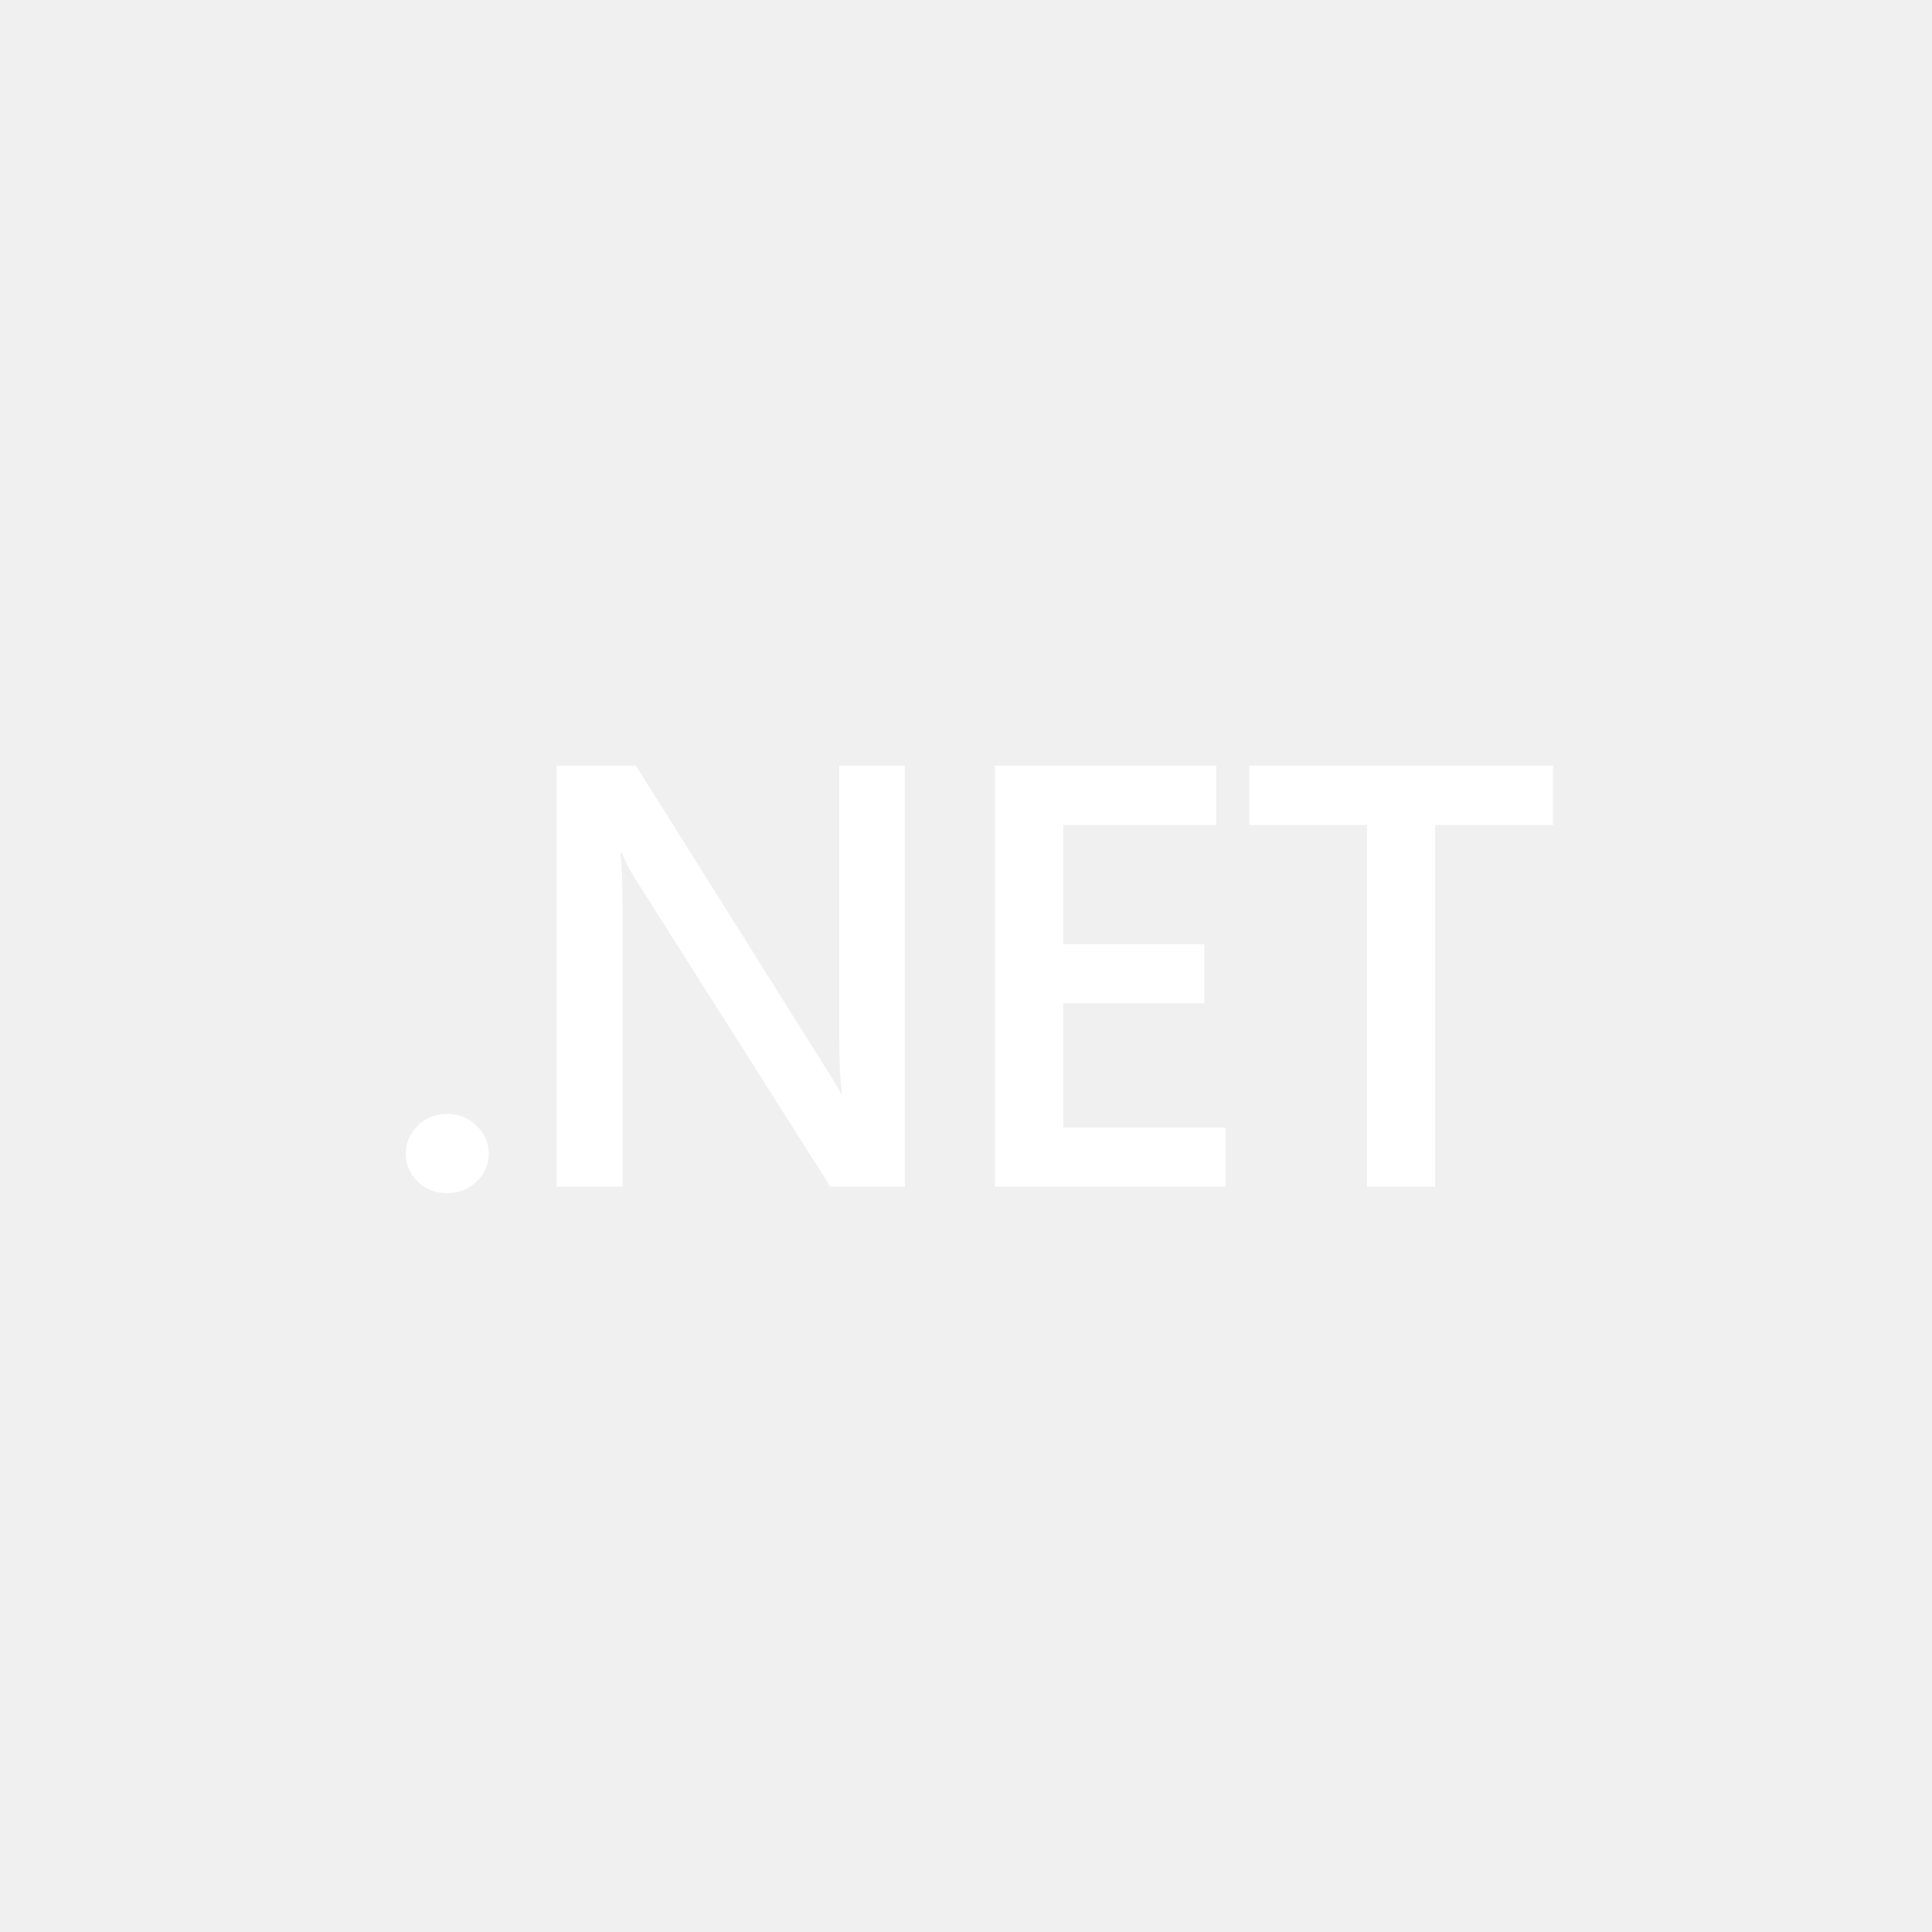
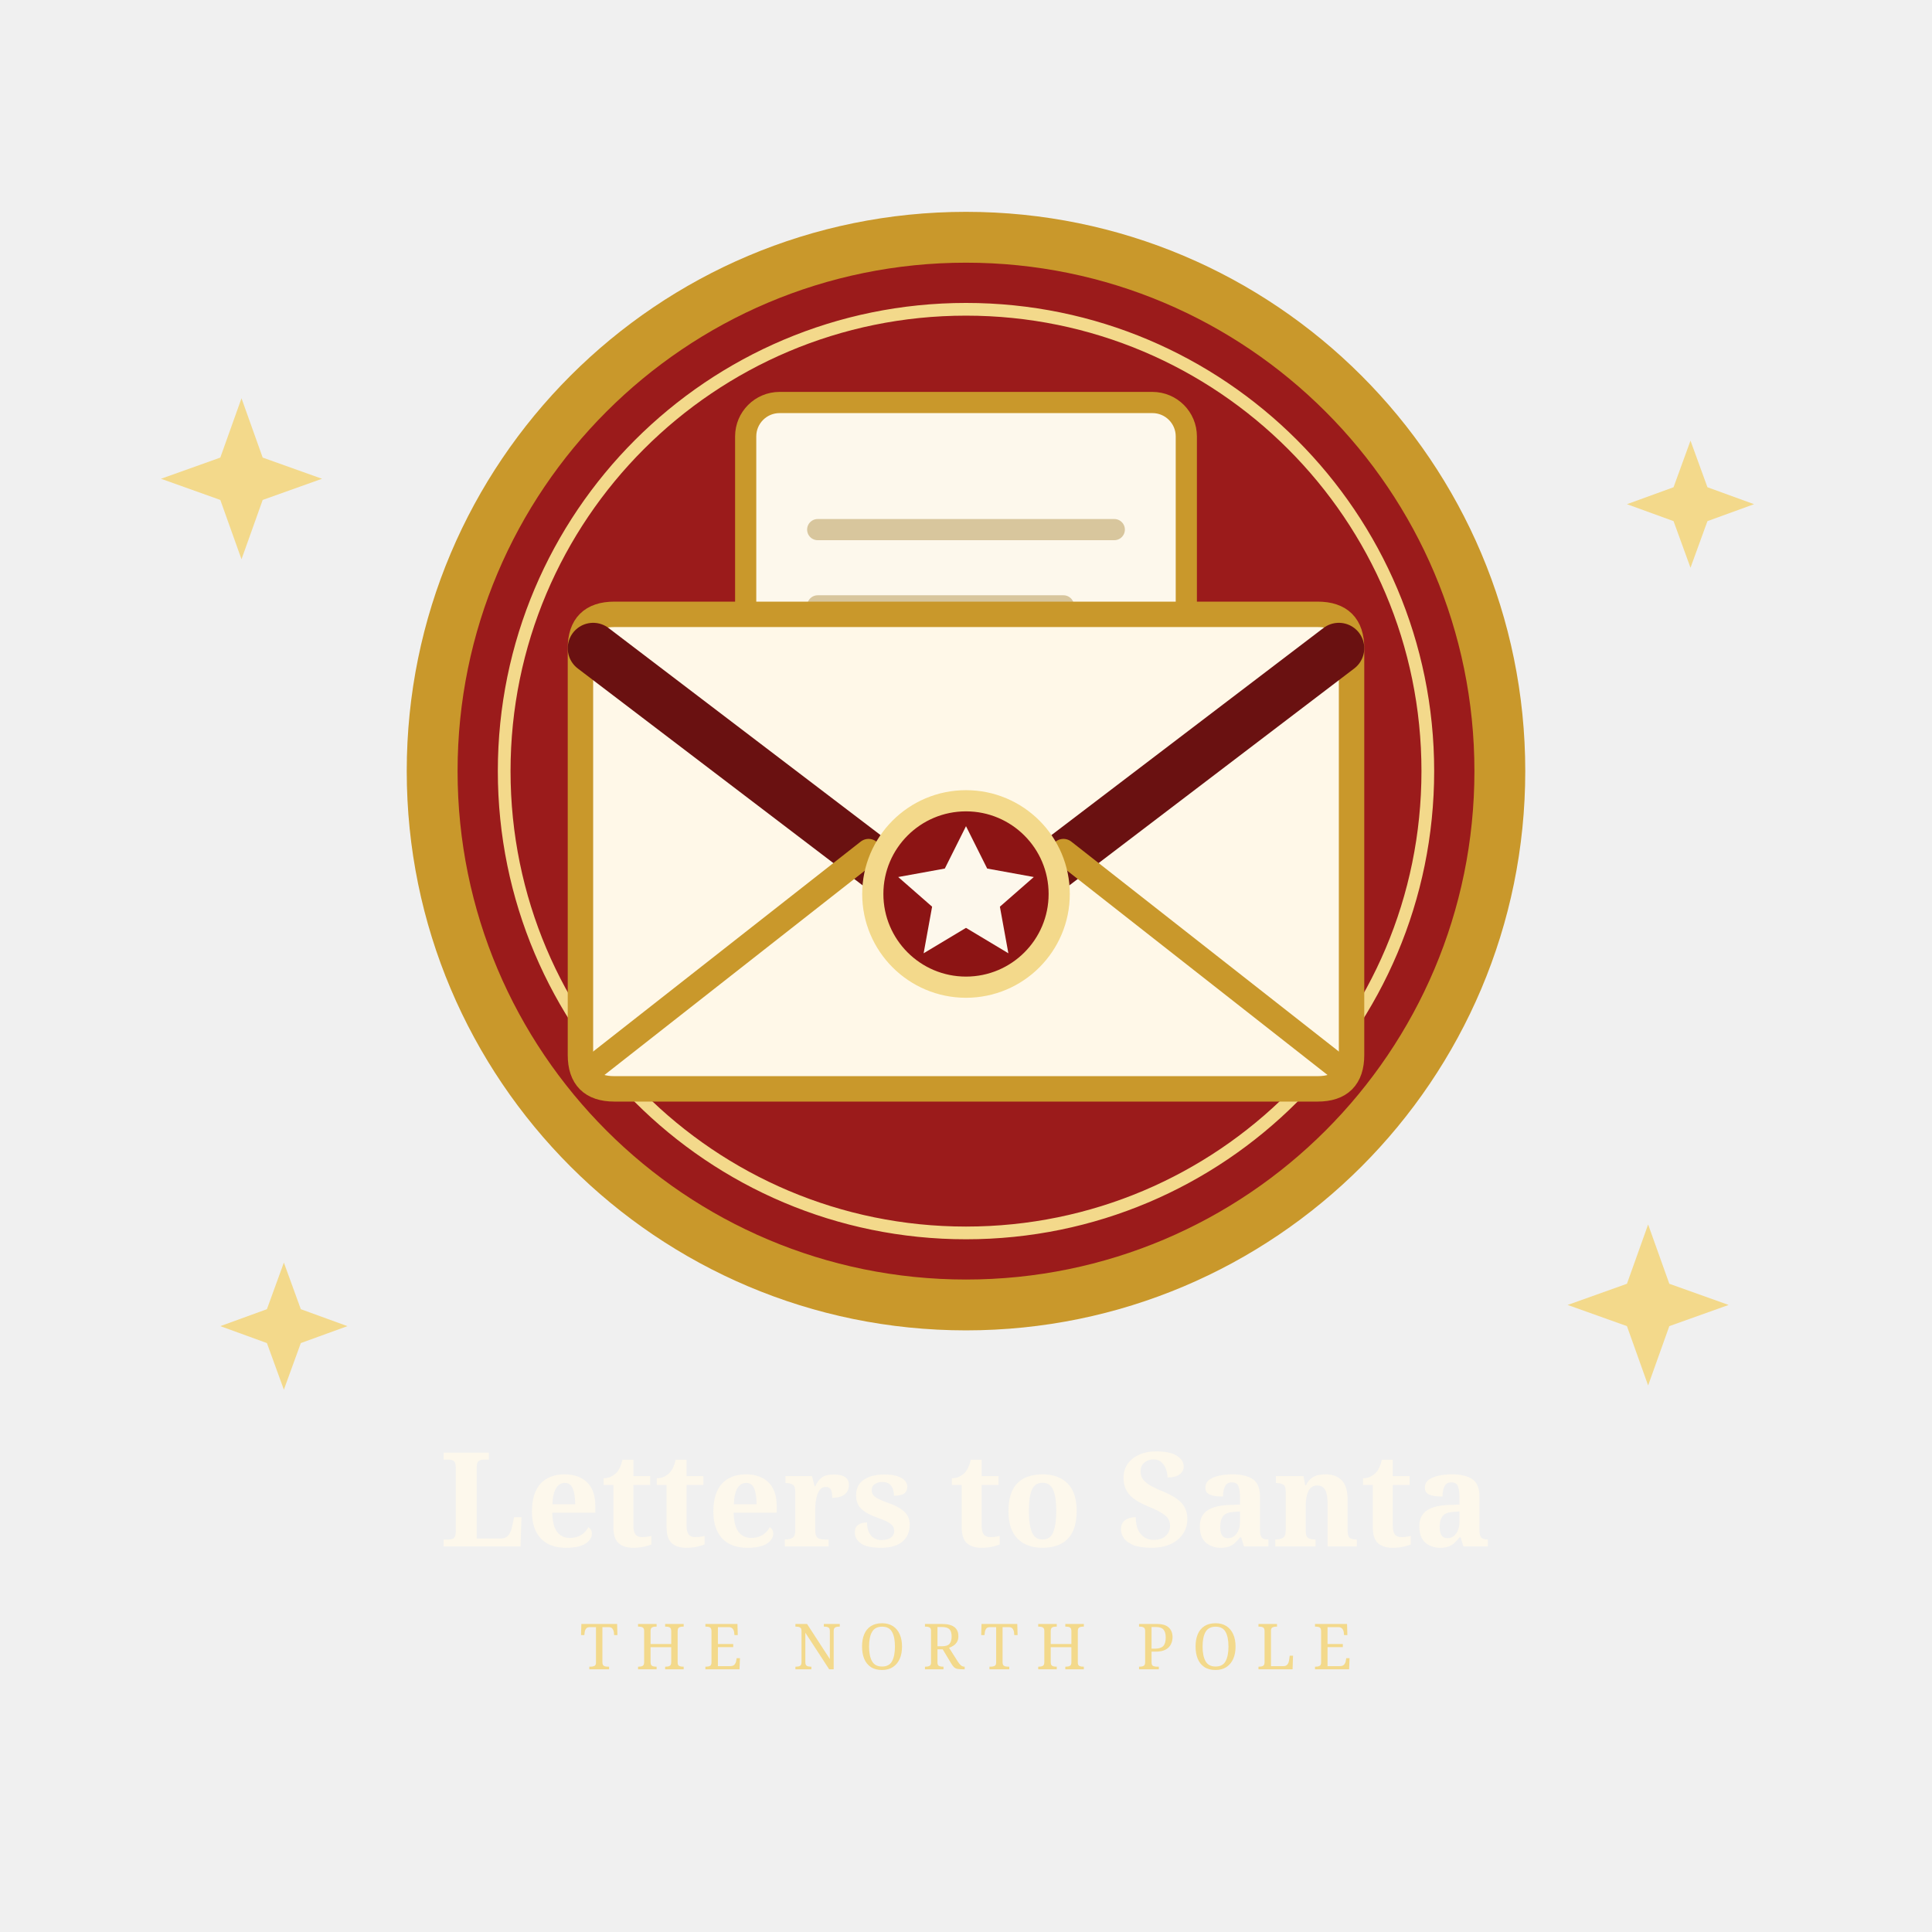
- <svg xmlns="http://www.w3.org/2000/svg" width="456" height="456" viewBox="0 0 456 456" version="1.1" xml:space="preserve" style="fill-rule:evenodd;clip-rule:evenodd;stroke-linejoin:round;stroke-miterlimit:2;">
-   <path d="m 105.5,281.609 c -2.703,0 -5.001,-0.9 -6.893,-2.702 -1.892,-1.848 -2.838,-4.042 -2.838,-6.582 0,-2.587 0.946,-4.804 2.838,-6.652 1.892,-1.848 4.19,-2.772 6.893,-2.772 2.748,0 5.068,0.924 6.96,2.772 1.937,1.848 2.906,4.064 2.906,6.652 0,2.54 -0.968,4.734 -2.906,6.582 -1.892,1.802 -4.212,2.702 -6.96,2.702 z" style="fill:#ffffff;fill-rule:nonzero;stroke-width:0.838" />
-   <path d="M 213.561,280.084 H 195.99 L 149.7,207.054 c -1.171,-1.848 -2.14,-3.765 -2.906,-5.751 h -0.406 c 0.361,2.125 0.541,6.675 0.541,13.65 v 65.132 h -15.543 v -99.36 h 18.719 l 44.737,71.298 c 1.892,2.957 3.109,4.989 3.649,6.098 h 0.27 c -0.45,-2.632 -0.676,-7.09 -0.676,-13.373 v -64.023 h 15.476 z" style="fill:#ffffff;fill-rule:nonzero;stroke-width:0.838" />
-   <path d="m 289.251,280.084 h -54.401 v -99.36 h 52.238 v 13.997 h -36.154 v 28.131 h 33.316 v 13.927 h -33.316 v 29.378 h 38.316 z" style="fill:#ffffff;fill-rule:nonzero;stroke-width:0.838" />
-   <path d="M 366.565,194.721 H 338.722 v 85.363 h -16.084 v -85.363 h -27.775 v -13.997 h 71.701 z" style="fill:#ffffff;fill-rule:nonzero;stroke-width:0.838" />
+ <svg xmlns="http://www.w3.org/2000/svg" width="456" height="456" viewBox="0 0 456 456">
+   <g fill="#F3D98B">
+     <path d="M57 94l5 14 14 5-14 5-5 14-5-14-14-5 14-5z" />
+     <path d="M399 104l4 11 11 4-11 4-4 11-4-11-11-4 11-4z" />
+     <path d="M67 298l4 11 11 4-11 4-4 11-4-11-11-4 11-4z" />
+     <path d="M389 289l5 14 14 5-14 5-5 14-5-14-14-5 14-5z" />
+   </g>
+   <circle cx="228" cy="182" r="132" fill="#C9982B" />
+   <circle cx="228" cy="182" r="120" fill="#9B1B1B" />
+   <circle cx="228" cy="182" r="109" fill="none" stroke="#F3D98B" stroke-width="3" />
+   <rect x="176" y="95" width="104" height="121" rx="8" fill="#FDF8EC" stroke="#C9982B" stroke-width="5" />
+   <path d="M193 125h70M193 143h58M193 161h64" fill="none" stroke="#D8C69D" stroke-linecap="round" stroke-width="5" />
+   <path d="M137 153q0-8 8-8h166q8 0 8 8v96q0 8-8 8H145q-8 0-8-8z" fill="#FFF8E8" stroke="#C9982B" stroke-width="6" />
+   <path d="M140 153l88 67 88-67" fill="none" stroke="#6A1111" stroke-linecap="round" stroke-linejoin="round" stroke-width="12" />
+   <path d="M140 252l65-51M316 252l-65-51" fill="none" stroke="#C9982B" stroke-linecap="round" stroke-width="6" />
+   <circle cx="228" cy="211" r="22" fill="#8C1414" stroke="#F3D98B" stroke-width="5" />
+   <path d="M228 195l5 10 11 2-8 7 2 11-10-6-10 6 2-11-8-7 11-2z" fill="#FDF8EC" />
+   <text x="228" y="365" text-anchor="middle" fill="#FDF8EC" font-family="Georgia,serif" font-size="31" font-weight="bold">Letters to Santa</text>
+   <text x="228" y="394" text-anchor="middle" fill="#F3D98B" font-family="Georgia,serif" font-size="15" letter-spacing="4">THE NORTH POLE</text>
</svg>
